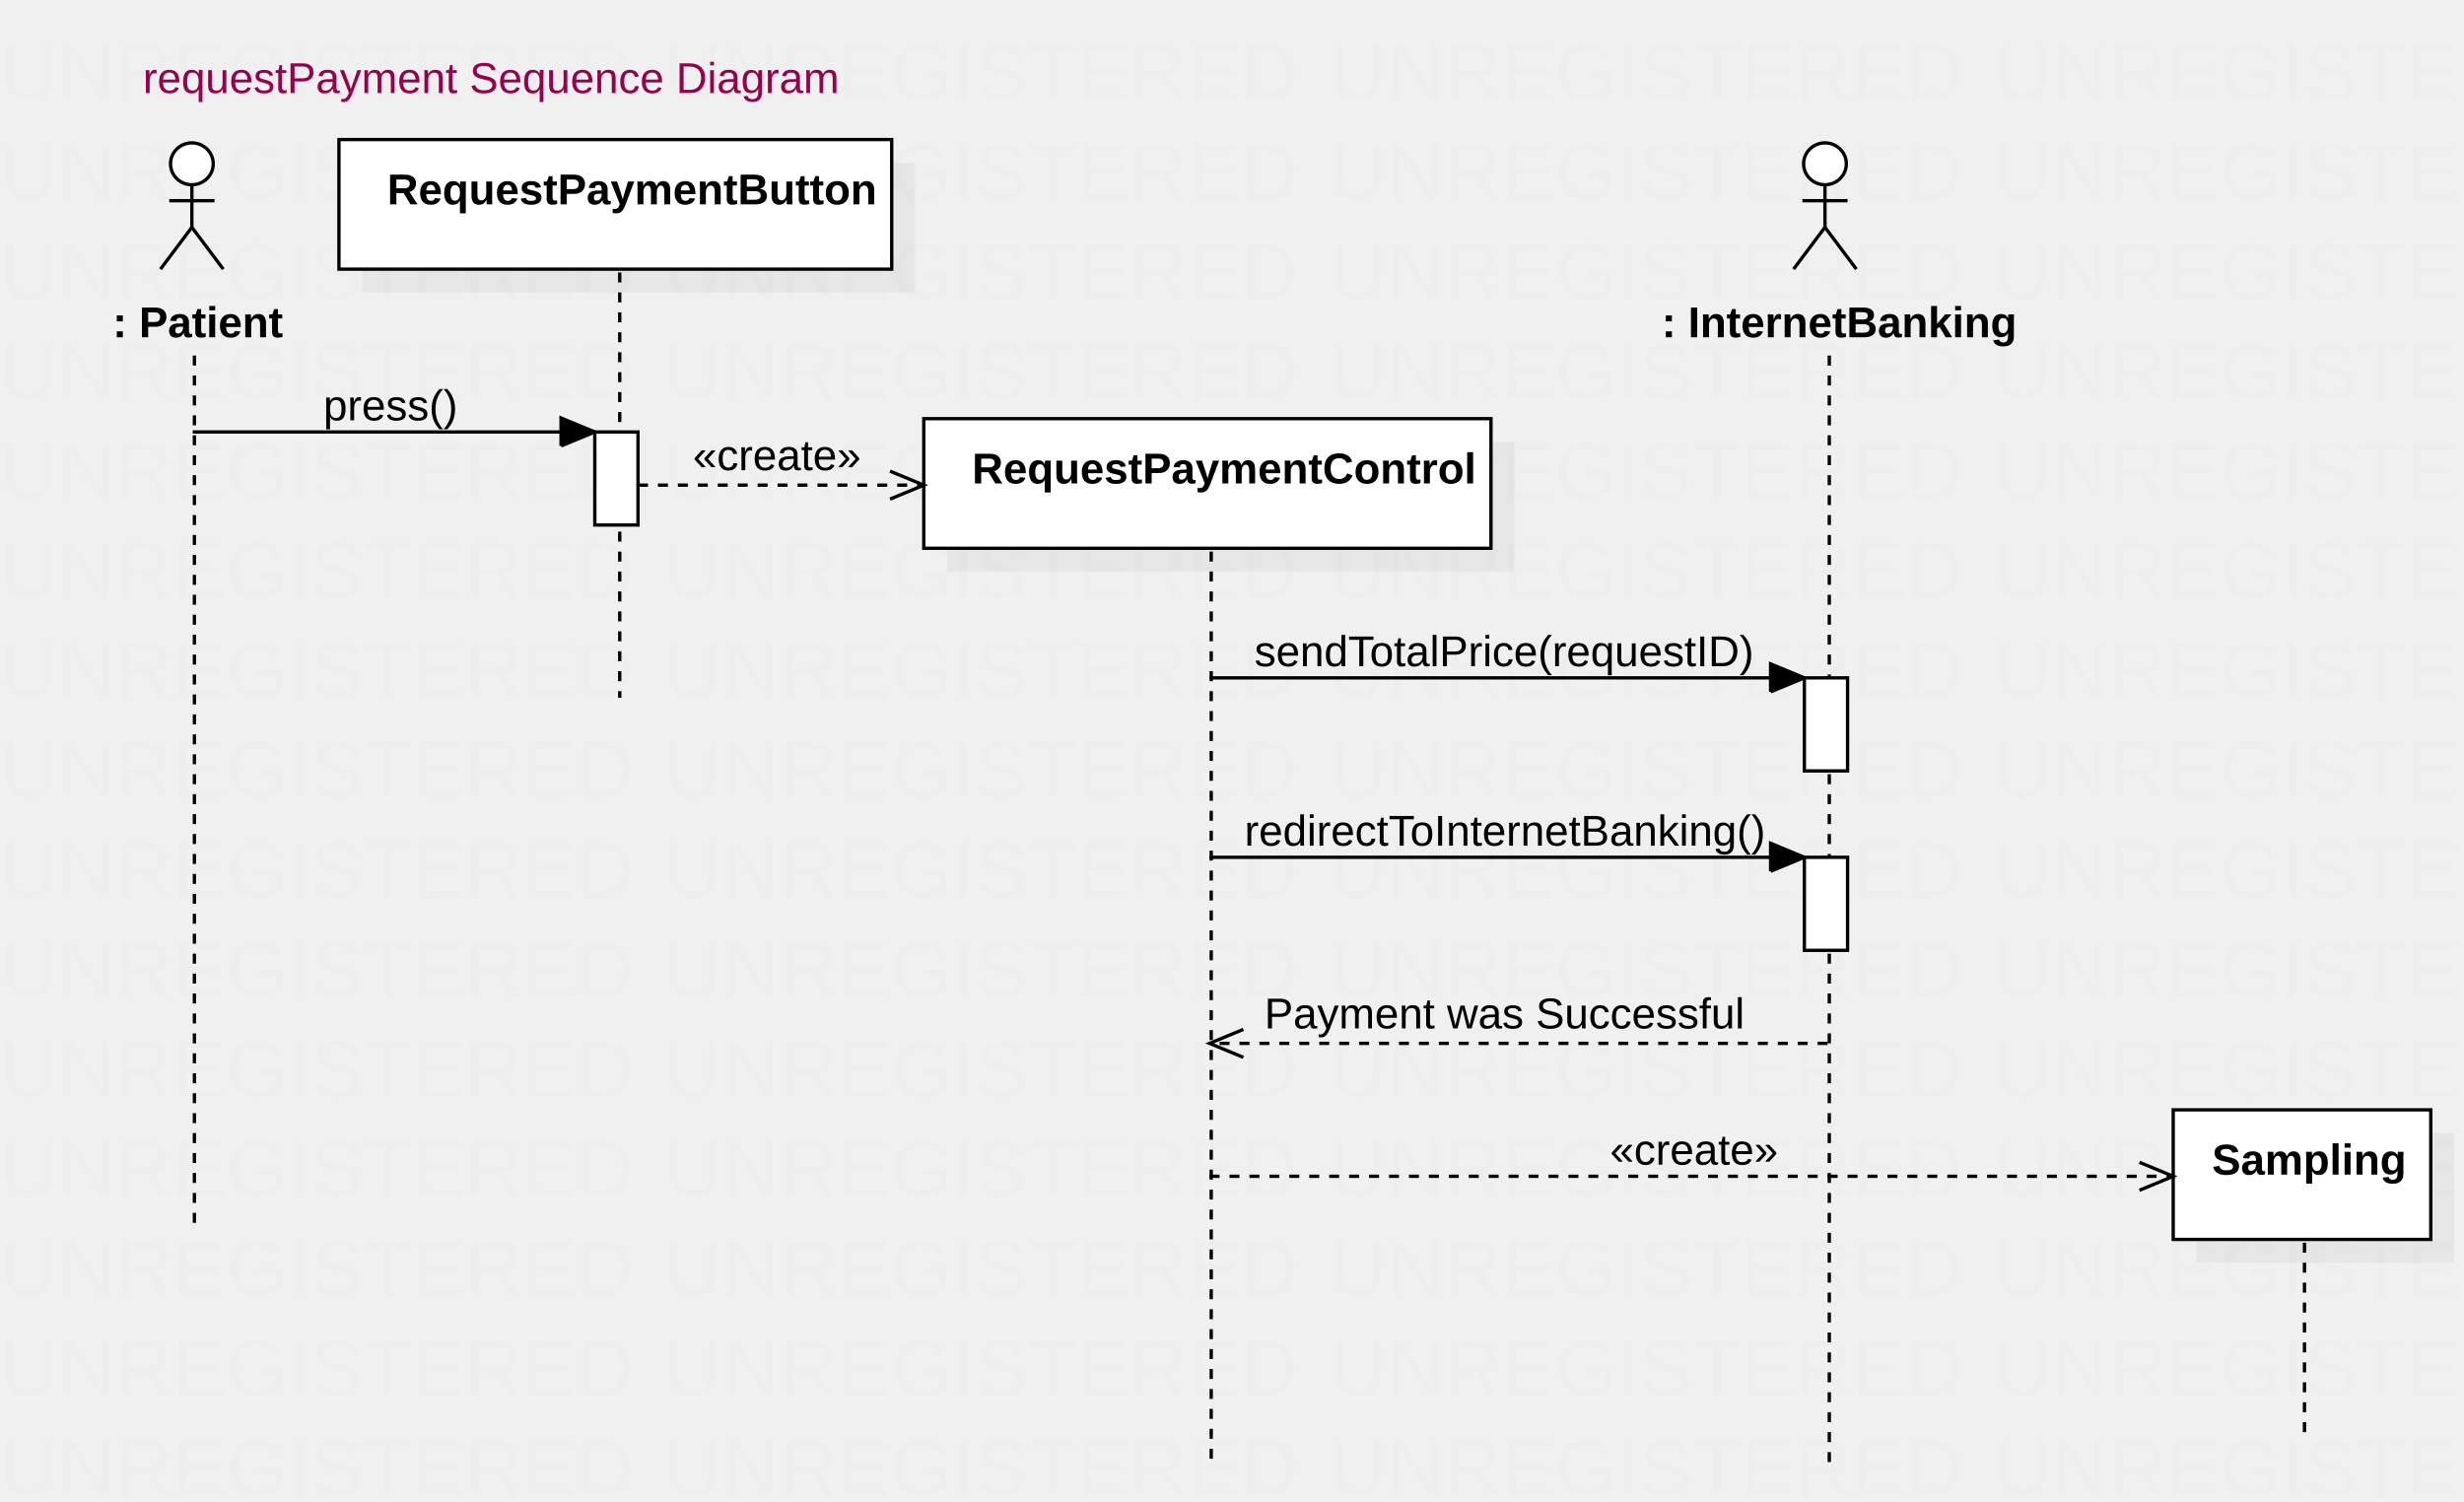
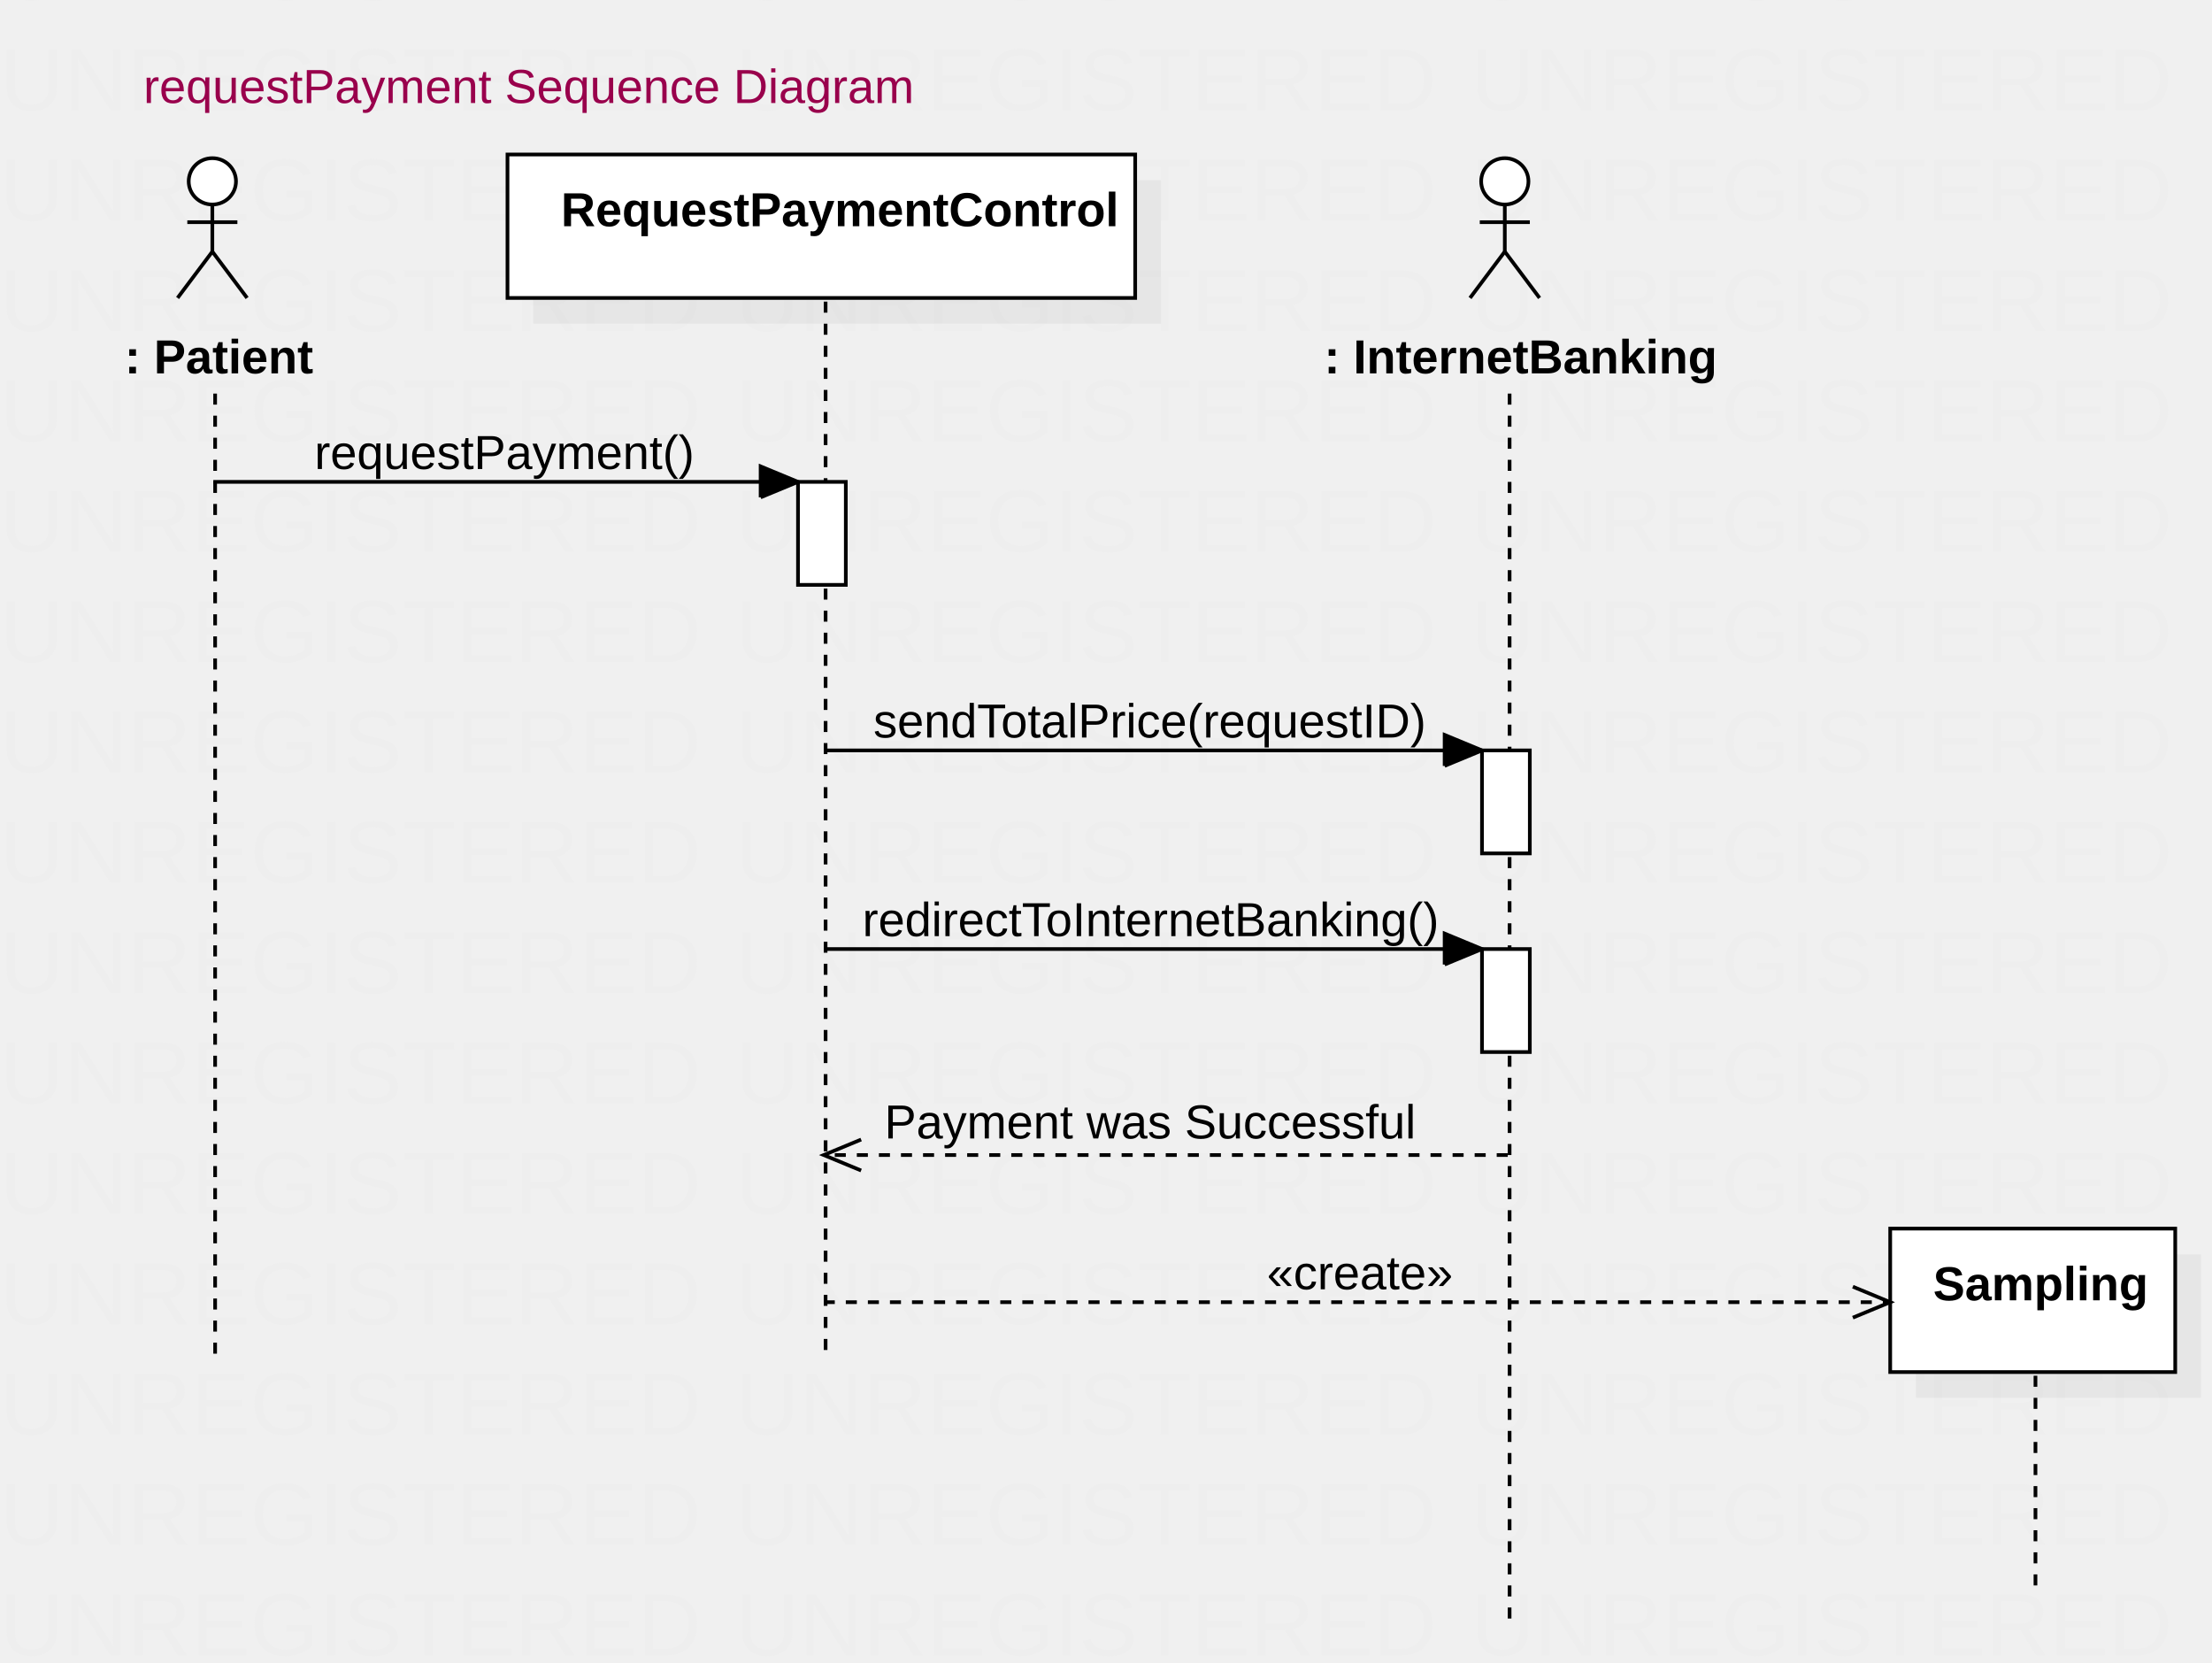
- <svg xmlns="http://www.w3.org/2000/svg" version="1.1" width="741.506" height="452">
+ <svg xmlns="http://www.w3.org/2000/svg" version="1.1" width="601.506" height="452">
  <defs />
  <g>
    <text fill="#eeeeee" stroke="none" font-family="Arial" font-size="24px" font-style="normal" font-weight="normal" text-decoration="none" x="0" y="0">UNREGISTERED</text>
    <text fill="#eeeeee" stroke="none" font-family="Arial" font-size="24px" font-style="normal" font-weight="normal" text-decoration="none" x="0" y="30">UNREGISTERED</text>
    <text fill="#eeeeee" stroke="none" font-family="Arial" font-size="24px" font-style="normal" font-weight="normal" text-decoration="none" x="0" y="60">UNREGISTERED</text>
    <text fill="#eeeeee" stroke="none" font-family="Arial" font-size="24px" font-style="normal" font-weight="normal" text-decoration="none" x="0" y="90">UNREGISTERED</text>
    <text fill="#eeeeee" stroke="none" font-family="Arial" font-size="24px" font-style="normal" font-weight="normal" text-decoration="none" x="0" y="120">UNREGISTERED</text>
    <text fill="#eeeeee" stroke="none" font-family="Arial" font-size="24px" font-style="normal" font-weight="normal" text-decoration="none" x="0" y="150">UNREGISTERED</text>
    <text fill="#eeeeee" stroke="none" font-family="Arial" font-size="24px" font-style="normal" font-weight="normal" text-decoration="none" x="0" y="180">UNREGISTERED</text>
    <text fill="#eeeeee" stroke="none" font-family="Arial" font-size="24px" font-style="normal" font-weight="normal" text-decoration="none" x="0" y="210">UNREGISTERED</text>
    <text fill="#eeeeee" stroke="none" font-family="Arial" font-size="24px" font-style="normal" font-weight="normal" text-decoration="none" x="0" y="240">UNREGISTERED</text>
    <text fill="#eeeeee" stroke="none" font-family="Arial" font-size="24px" font-style="normal" font-weight="normal" text-decoration="none" x="0" y="270">UNREGISTERED</text>
    <text fill="#eeeeee" stroke="none" font-family="Arial" font-size="24px" font-style="normal" font-weight="normal" text-decoration="none" x="0" y="300">UNREGISTERED</text>
    <text fill="#eeeeee" stroke="none" font-family="Arial" font-size="24px" font-style="normal" font-weight="normal" text-decoration="none" x="0" y="330">UNREGISTERED</text>
    <text fill="#eeeeee" stroke="none" font-family="Arial" font-size="24px" font-style="normal" font-weight="normal" text-decoration="none" x="0" y="360">UNREGISTERED</text>
    <text fill="#eeeeee" stroke="none" font-family="Arial" font-size="24px" font-style="normal" font-weight="normal" text-decoration="none" x="0" y="390">UNREGISTERED</text>
    <text fill="#eeeeee" stroke="none" font-family="Arial" font-size="24px" font-style="normal" font-weight="normal" text-decoration="none" x="0" y="420">UNREGISTERED</text>
    <text fill="#eeeeee" stroke="none" font-family="Arial" font-size="24px" font-style="normal" font-weight="normal" text-decoration="none" x="0" y="450">UNREGISTERED</text>
    <text fill="#eeeeee" stroke="none" font-family="Arial" font-size="24px" font-style="normal" font-weight="normal" text-decoration="none" x="200" y="0">UNREGISTERED</text>
    <text fill="#eeeeee" stroke="none" font-family="Arial" font-size="24px" font-style="normal" font-weight="normal" text-decoration="none" x="200" y="30">UNREGISTERED</text>
    <text fill="#eeeeee" stroke="none" font-family="Arial" font-size="24px" font-style="normal" font-weight="normal" text-decoration="none" x="200" y="60">UNREGISTERED</text>
    <text fill="#eeeeee" stroke="none" font-family="Arial" font-size="24px" font-style="normal" font-weight="normal" text-decoration="none" x="200" y="90">UNREGISTERED</text>
    <text fill="#eeeeee" stroke="none" font-family="Arial" font-size="24px" font-style="normal" font-weight="normal" text-decoration="none" x="200" y="120">UNREGISTERED</text>
    <text fill="#eeeeee" stroke="none" font-family="Arial" font-size="24px" font-style="normal" font-weight="normal" text-decoration="none" x="200" y="150">UNREGISTERED</text>
    <text fill="#eeeeee" stroke="none" font-family="Arial" font-size="24px" font-style="normal" font-weight="normal" text-decoration="none" x="200" y="180">UNREGISTERED</text>
    <text fill="#eeeeee" stroke="none" font-family="Arial" font-size="24px" font-style="normal" font-weight="normal" text-decoration="none" x="200" y="210">UNREGISTERED</text>
    <text fill="#eeeeee" stroke="none" font-family="Arial" font-size="24px" font-style="normal" font-weight="normal" text-decoration="none" x="200" y="240">UNREGISTERED</text>
    <text fill="#eeeeee" stroke="none" font-family="Arial" font-size="24px" font-style="normal" font-weight="normal" text-decoration="none" x="200" y="270">UNREGISTERED</text>
    <text fill="#eeeeee" stroke="none" font-family="Arial" font-size="24px" font-style="normal" font-weight="normal" text-decoration="none" x="200" y="300">UNREGISTERED</text>
    <text fill="#eeeeee" stroke="none" font-family="Arial" font-size="24px" font-style="normal" font-weight="normal" text-decoration="none" x="200" y="330">UNREGISTERED</text>
    <text fill="#eeeeee" stroke="none" font-family="Arial" font-size="24px" font-style="normal" font-weight="normal" text-decoration="none" x="200" y="360">UNREGISTERED</text>
    <text fill="#eeeeee" stroke="none" font-family="Arial" font-size="24px" font-style="normal" font-weight="normal" text-decoration="none" x="200" y="390">UNREGISTERED</text>
    <text fill="#eeeeee" stroke="none" font-family="Arial" font-size="24px" font-style="normal" font-weight="normal" text-decoration="none" x="200" y="420">UNREGISTERED</text>
    <text fill="#eeeeee" stroke="none" font-family="Arial" font-size="24px" font-style="normal" font-weight="normal" text-decoration="none" x="200" y="450">UNREGISTERED</text>
    <text fill="#eeeeee" stroke="none" font-family="Arial" font-size="24px" font-style="normal" font-weight="normal" text-decoration="none" x="400" y="0">UNREGISTERED</text>
    <text fill="#eeeeee" stroke="none" font-family="Arial" font-size="24px" font-style="normal" font-weight="normal" text-decoration="none" x="400" y="30">UNREGISTERED</text>
    <text fill="#eeeeee" stroke="none" font-family="Arial" font-size="24px" font-style="normal" font-weight="normal" text-decoration="none" x="400" y="60">UNREGISTERED</text>
    <text fill="#eeeeee" stroke="none" font-family="Arial" font-size="24px" font-style="normal" font-weight="normal" text-decoration="none" x="400" y="90">UNREGISTERED</text>
    <text fill="#eeeeee" stroke="none" font-family="Arial" font-size="24px" font-style="normal" font-weight="normal" text-decoration="none" x="400" y="120">UNREGISTERED</text>
    <text fill="#eeeeee" stroke="none" font-family="Arial" font-size="24px" font-style="normal" font-weight="normal" text-decoration="none" x="400" y="150">UNREGISTERED</text>
    <text fill="#eeeeee" stroke="none" font-family="Arial" font-size="24px" font-style="normal" font-weight="normal" text-decoration="none" x="400" y="180">UNREGISTERED</text>
    <text fill="#eeeeee" stroke="none" font-family="Arial" font-size="24px" font-style="normal" font-weight="normal" text-decoration="none" x="400" y="210">UNREGISTERED</text>
    <text fill="#eeeeee" stroke="none" font-family="Arial" font-size="24px" font-style="normal" font-weight="normal" text-decoration="none" x="400" y="240">UNREGISTERED</text>
    <text fill="#eeeeee" stroke="none" font-family="Arial" font-size="24px" font-style="normal" font-weight="normal" text-decoration="none" x="400" y="270">UNREGISTERED</text>
    <text fill="#eeeeee" stroke="none" font-family="Arial" font-size="24px" font-style="normal" font-weight="normal" text-decoration="none" x="400" y="300">UNREGISTERED</text>
    <text fill="#eeeeee" stroke="none" font-family="Arial" font-size="24px" font-style="normal" font-weight="normal" text-decoration="none" x="400" y="330">UNREGISTERED</text>
    <text fill="#eeeeee" stroke="none" font-family="Arial" font-size="24px" font-style="normal" font-weight="normal" text-decoration="none" x="400" y="360">UNREGISTERED</text>
    <text fill="#eeeeee" stroke="none" font-family="Arial" font-size="24px" font-style="normal" font-weight="normal" text-decoration="none" x="400" y="390">UNREGISTERED</text>
    <text fill="#eeeeee" stroke="none" font-family="Arial" font-size="24px" font-style="normal" font-weight="normal" text-decoration="none" x="400" y="420">UNREGISTERED</text>
    <text fill="#eeeeee" stroke="none" font-family="Arial" font-size="24px" font-style="normal" font-weight="normal" text-decoration="none" x="400" y="450">UNREGISTERED</text>
    <text fill="#eeeeee" stroke="none" font-family="Arial" font-size="24px" font-style="normal" font-weight="normal" text-decoration="none" x="600" y="0">UNREGISTERED</text>
    <text fill="#eeeeee" stroke="none" font-family="Arial" font-size="24px" font-style="normal" font-weight="normal" text-decoration="none" x="600" y="30">UNREGISTERED</text>
    <text fill="#eeeeee" stroke="none" font-family="Arial" font-size="24px" font-style="normal" font-weight="normal" text-decoration="none" x="600" y="60">UNREGISTERED</text>
    <text fill="#eeeeee" stroke="none" font-family="Arial" font-size="24px" font-style="normal" font-weight="normal" text-decoration="none" x="600" y="90">UNREGISTERED</text>
    <text fill="#eeeeee" stroke="none" font-family="Arial" font-size="24px" font-style="normal" font-weight="normal" text-decoration="none" x="600" y="120">UNREGISTERED</text>
    <text fill="#eeeeee" stroke="none" font-family="Arial" font-size="24px" font-style="normal" font-weight="normal" text-decoration="none" x="600" y="150">UNREGISTERED</text>
    <text fill="#eeeeee" stroke="none" font-family="Arial" font-size="24px" font-style="normal" font-weight="normal" text-decoration="none" x="600" y="180">UNREGISTERED</text>
    <text fill="#eeeeee" stroke="none" font-family="Arial" font-size="24px" font-style="normal" font-weight="normal" text-decoration="none" x="600" y="210">UNREGISTERED</text>
    <text fill="#eeeeee" stroke="none" font-family="Arial" font-size="24px" font-style="normal" font-weight="normal" text-decoration="none" x="600" y="240">UNREGISTERED</text>
    <text fill="#eeeeee" stroke="none" font-family="Arial" font-size="24px" font-style="normal" font-weight="normal" text-decoration="none" x="600" y="270">UNREGISTERED</text>
    <text fill="#eeeeee" stroke="none" font-family="Arial" font-size="24px" font-style="normal" font-weight="normal" text-decoration="none" x="600" y="300">UNREGISTERED</text>
    <text fill="#eeeeee" stroke="none" font-family="Arial" font-size="24px" font-style="normal" font-weight="normal" text-decoration="none" x="600" y="330">UNREGISTERED</text>
    <text fill="#eeeeee" stroke="none" font-family="Arial" font-size="24px" font-style="normal" font-weight="normal" text-decoration="none" x="600" y="360">UNREGISTERED</text>
    <text fill="#eeeeee" stroke="none" font-family="Arial" font-size="24px" font-style="normal" font-weight="normal" text-decoration="none" x="600" y="390">UNREGISTERED</text>
    <text fill="#eeeeee" stroke="none" font-family="Arial" font-size="24px" font-style="normal" font-weight="normal" text-decoration="none" x="600" y="420">UNREGISTERED</text>
    <text fill="#eeeeee" stroke="none" font-family="Arial" font-size="24px" font-style="normal" font-weight="normal" text-decoration="none" x="600" y="450">UNREGISTERED</text>
-     <g transform="translate(-74,2) scale(1,1)">
-       <path fill="#ffffff" stroke="none" d="M 125.314 47.3 C 125.314 43.821 128.193 41 131.743 41 C 135.294 41 138.172 43.821 138.172 47.3 C 138.172 50.779 135.294 53.6 131.743 53.6 C 128.193 53.6 125.314 50.779 125.314 47.3 Z" />
-     </g>
-     <g transform="translate(-74,2) scale(1,1)">
-       <path fill="none" stroke="#000000" d="M 125.314 47.3 C 125.314 43.821 128.193 41 131.743 41 C 135.294 41 138.172 43.821 138.172 47.3 C 138.172 50.779 135.294 53.6 131.743 53.6 C 128.193 53.6 125.314 50.779 125.314 47.3 Z" stroke-miterlimit="10" />
-     </g>
-     <g transform="translate(-74,2) scale(1,1)">
-       <path fill="none" stroke="#000000" d="M 131.743 53.6 L 131.743 66.4" stroke-miterlimit="10" />
-     </g>
-     <g transform="translate(-74,2) scale(1,1)">
-       <path fill="none" stroke="#000000" d="M 124.936 58.4 L 138.551 58.4" stroke-miterlimit="10" />
-     </g>
-     <g transform="translate(-74,2) scale(1,1)">
-       <path fill="none" stroke="#000000" d="M 131.743 66.4 L 122.289 79" stroke-miterlimit="10" />
-     </g>
-     <g transform="translate(-74,2) scale(1,1)">
-       <path fill="none" stroke="#000000" d="M 131.743 66.4 L 141.198 79" stroke-miterlimit="10" />
-     </g>
-     <g transform="translate(-74,2) scale(1,1)">
-       <g>
-         <path fill="none" stroke="none" />
-         <text fill="#000000" stroke="none" font-family="Arial" font-size="13px" font-style="normal" font-weight="bold" text-decoration="none" x="107.895" y="99.5">: Patient</text>
-       </g>
-     </g>
-     <g transform="translate(-74,2) scale(1,1)">
-       <path fill="none" stroke="#000000" d="M 132.5 105 L 132.5 368" stroke-miterlimit="10" stroke-dasharray="3" />
-     </g>
-     <g transform="translate(-74,2) scale(1,1)">
-       <rect fill="#C0C0C0" stroke="none" x="183" y="47" width="166.348" height="39" opacity="0.2" />
-     </g>
-     <g transform="translate(-74,2) scale(1,1)">
-       <rect fill="#ffffff" stroke="none" x="176" y="40" width="166.348" height="39" />
-     </g>
-     <g transform="translate(-74,2) scale(1,1)">
-       <path fill="none" stroke="#000000" d="M 176 40 L 342.348 40 L 342.348 79 L 176 79 L 176 40 Z Z" stroke-miterlimit="10" />
-     </g>
-     <g transform="translate(-74,2) scale(1,1)">
-       <g>
-         <path fill="none" stroke="none" />
-         <text fill="#000000" stroke="none" font-family="Arial" font-size="13px" font-style="normal" font-weight="bold" text-decoration="none" x="190.521" y="59.5">RequestPaymentButton</text>
-       </g>
-     </g>
-     <g transform="translate(-74,2) scale(1,1)">
-       <path fill="none" stroke="#000000" d="M 260.5 80 L 260.5 208" stroke-miterlimit="10" stroke-dasharray="3" />
-     </g>
-     <g transform="translate(-74,2) scale(1,1)">
-       <rect fill="#C0C0C0" stroke="none" x="359" y="131" width="170.69" height="39" opacity="0.2" />
-     </g>
-     <g transform="translate(-74,2) scale(1,1)">
-       <rect fill="#ffffff" stroke="none" x="352" y="124" width="170.69" height="39" />
-     </g>
-     <g transform="translate(-74,2) scale(1,1)">
-       <path fill="none" stroke="#000000" d="M 352 124 L 522.69 124 L 522.69 163 L 352 163 L 352 124 Z Z" stroke-miterlimit="10" />
-     </g>
-     <g transform="translate(-74,2) scale(1,1)">
-       <g>
-         <path fill="none" stroke="none" />
-         <text fill="#000000" stroke="none" font-family="Arial" font-size="13px" font-style="normal" font-weight="bold" text-decoration="none" x="366.531" y="143.5">RequestPaymentControl</text>
-       </g>
-     </g>
-     <g transform="translate(-74,2) scale(1,1)">
-       <path fill="none" stroke="#000000" d="M 438.5 164 L 438.5 440" stroke-miterlimit="10" stroke-dasharray="3" />
-     </g>
-     <g transform="translate(-74,2) scale(1,1)">
+     <g transform="translate(-214,2) scale(1,1)">
+       <path fill="#ffffff" stroke="none" d="M 265.314 47.3 C 265.314 43.821 268.193 41 271.743 41 C 275.294 41 278.172 43.821 278.172 47.3 C 278.172 50.779 275.294 53.6 271.743 53.6 C 268.193 53.6 265.314 50.779 265.314 47.3 Z" />
+     </g>
+     <g transform="translate(-214,2) scale(1,1)">
+       <path fill="none" stroke="#000000" d="M 265.314 47.3 C 265.314 43.821 268.193 41 271.743 41 C 275.294 41 278.172 43.821 278.172 47.3 C 278.172 50.779 275.294 53.6 271.743 53.6 C 268.193 53.6 265.314 50.779 265.314 47.3 Z" stroke-miterlimit="10" />
+     </g>
+     <g transform="translate(-214,2) scale(1,1)">
+       <path fill="none" stroke="#000000" d="M 271.743 53.6 L 271.743 66.4" stroke-miterlimit="10" />
+     </g>
+     <g transform="translate(-214,2) scale(1,1)">
+       <path fill="none" stroke="#000000" d="M 264.936 58.4 L 278.551 58.4" stroke-miterlimit="10" />
+     </g>
+     <g transform="translate(-214,2) scale(1,1)">
+       <path fill="none" stroke="#000000" d="M 271.743 66.4 L 262.289 79" stroke-miterlimit="10" />
+     </g>
+     <g transform="translate(-214,2) scale(1,1)">
+       <path fill="none" stroke="#000000" d="M 271.743 66.4 L 281.198 79" stroke-miterlimit="10" />
+     </g>
+     <g transform="translate(-214,2) scale(1,1)">
+       <g>
+         <path fill="none" stroke="none" />
+         <text fill="#000000" stroke="none" font-family="Arial" font-size="13px" font-style="normal" font-weight="bold" text-decoration="none" x="247.895" y="99.5">: Patient</text>
+       </g>
+     </g>
+     <g transform="translate(-214,2) scale(1,1)">
+       <path fill="none" stroke="#000000" d="M 272.5 105 L 272.5 368" stroke-miterlimit="10" stroke-dasharray="3" />
+     </g>
+     <g transform="translate(-214,2) scale(1,1)">
+       <rect fill="#C0C0C0" stroke="none" x="359" y="47" width="170.69" height="39" opacity="0.2" />
+     </g>
+     <g transform="translate(-214,2) scale(1,1)">
+       <rect fill="#ffffff" stroke="none" x="352" y="40" width="170.69" height="39" />
+     </g>
+     <g transform="translate(-214,2) scale(1,1)">
+       <path fill="none" stroke="#000000" d="M 352 40 L 522.69 40 L 522.69 79 L 352 79 L 352 40 Z Z" stroke-miterlimit="10" />
+     </g>
+     <g transform="translate(-214,2) scale(1,1)">
+       <g>
+         <path fill="none" stroke="none" />
+         <text fill="#000000" stroke="none" font-family="Arial" font-size="13px" font-style="normal" font-weight="bold" text-decoration="none" x="366.531" y="59.5">RequestPaymentControl</text>
+       </g>
+     </g>
+     <g transform="translate(-214,2) scale(1,1)">
+       <path fill="none" stroke="#000000" d="M 438.5 80 L 438.5 368" stroke-miterlimit="10" stroke-dasharray="3" />
+     </g>
+     <g transform="translate(-214,2) scale(1,1)">
      <path fill="#ffffff" stroke="none" d="M 616.771 47.3 C 616.771 43.821 619.649 41 623.2 41 C 626.751 41 629.629 43.821 629.629 47.3 C 629.629 50.779 626.751 53.6 623.2 53.6 C 619.649 53.6 616.771 50.779 616.771 47.3 Z" />
    </g>
-     <g transform="translate(-74,2) scale(1,1)">
+     <g transform="translate(-214,2) scale(1,1)">
      <path fill="none" stroke="#000000" d="M 616.771 47.3 C 616.771 43.821 619.649 41 623.2 41 C 626.751 41 629.629 43.821 629.629 47.3 C 629.629 50.779 626.751 53.6 623.2 53.6 C 619.649 53.6 616.771 50.779 616.771 47.3 Z" stroke-miterlimit="10" />
    </g>
-     <g transform="translate(-74,2) scale(1,1)">
+     <g transform="translate(-214,2) scale(1,1)">
      <path fill="none" stroke="#000000" d="M 623.2 53.6 L 623.2 66.4" stroke-miterlimit="10" />
    </g>
-     <g transform="translate(-74,2) scale(1,1)">
+     <g transform="translate(-214,2) scale(1,1)">
      <path fill="none" stroke="#000000" d="M 616.393 58.4 L 630.007 58.4" stroke-miterlimit="10" />
    </g>
-     <g transform="translate(-74,2) scale(1,1)">
+     <g transform="translate(-214,2) scale(1,1)">
      <path fill="none" stroke="#000000" d="M 623.2 66.4 L 613.745 79" stroke-miterlimit="10" />
    </g>
-     <g transform="translate(-74,2) scale(1,1)">
+     <g transform="translate(-214,2) scale(1,1)">
      <path fill="none" stroke="#000000" d="M 623.2 66.4 L 632.654 79" stroke-miterlimit="10" />
    </g>
-     <g transform="translate(-74,2) scale(1,1)">
+     <g transform="translate(-214,2) scale(1,1)">
      <g>
        <path fill="none" stroke="none" />
        <text fill="#000000" stroke="none" font-family="Arial" font-size="13px" font-style="normal" font-weight="bold" text-decoration="none" x="574.056" y="99.5">: InternetBanking</text>
      </g>
    </g>
-     <g transform="translate(-74,2) scale(1,1)">
+     <g transform="translate(-214,2) scale(1,1)">
      <path fill="none" stroke="#000000" d="M 624.5 105 L 624.5 440" stroke-miterlimit="10" stroke-dasharray="3" />
    </g>
-     <g transform="translate(-74,2) scale(1,1)">
+     <g transform="translate(-214,2) scale(1,1)">
      <rect fill="#C0C0C0" stroke="none" x="735" y="339" width="77.506" height="39" opacity="0.2" />
    </g>
-     <g transform="translate(-74,2) scale(1,1)">
+     <g transform="translate(-214,2) scale(1,1)">
      <rect fill="#ffffff" stroke="none" x="728" y="332" width="77.506" height="39" />
    </g>
-     <g transform="translate(-74,2) scale(1,1)">
+     <g transform="translate(-214,2) scale(1,1)">
      <path fill="none" stroke="#000000" d="M 728 332 L 805.506 332 L 805.506 371 L 728 371 L 728 332 Z Z" stroke-miterlimit="10" />
    </g>
-     <g transform="translate(-74,2) scale(1,1)">
+     <g transform="translate(-214,2) scale(1,1)">
      <g>
        <path fill="none" stroke="none" />
        <text fill="#000000" stroke="none" font-family="Arial" font-size="13px" font-style="normal" font-weight="bold" text-decoration="none" x="739.655" y="351.5">Sampling</text>
      </g>
    </g>
-     <g transform="translate(-74,2) scale(1,1)">
+     <g transform="translate(-214,2) scale(1,1)">
      <path fill="none" stroke="#000000" d="M 767.5 372 L 767.5 432" stroke-miterlimit="10" stroke-dasharray="3" />
    </g>
-     <g transform="translate(-74,2) scale(1,1)">
-       <g>
-         <path fill="none" stroke="none" />
-         <text fill="#99004c" stroke="none" font-family="Arial" font-size="13px" font-style="normal" font-weight="normal" text-decoration="none" x="117" y="26">requestPayment Sequence Diagram</text>
-       </g>
-     </g>
-     <g transform="translate(-74,2) scale(1,1)">
-       <path fill="none" stroke="#000000" d="M 266 144 L 352 144" stroke-miterlimit="10" stroke-dasharray="3" />
-     </g>
-     <g transform="translate(-74,2) scale(1,1)">
-       <path fill="none" stroke="#000000" d="M 341.837 148.21 L 352 144 L 341.837 139.79" stroke-miterlimit="10" />
-     </g>
-     <g transform="translate(-74,2) scale(1,1)">
-       <g>
-         <path fill="none" stroke="none" />
-         <text fill="#000000" stroke="none" font-family="Arial" font-size="13px" font-style="normal" font-weight="normal" text-decoration="none" x="282.5" y="139.5">«create»</text>
-       </g>
-     </g>
-     <g transform="translate(-74,2) scale(1,1)">
-       <path fill="none" stroke="#000000" d="M 132 128 L 253 128" stroke-miterlimit="10" />
-     </g>
-     <g transform="translate(-74,2) scale(1,1)">
-       <path fill="#000000" stroke="none" d="M 242.837 132.21 L 253 128 L 242.837 123.79" />
-     </g>
-     <g transform="translate(-74,2) scale(1,1)">
-       <path fill="none" stroke="#000000" d="M 242.837 132.21 L 253 128 L 242.837 123.79 L 242.837 132.21" stroke-miterlimit="10" />
-     </g>
-     <g transform="translate(-74,2) scale(1,1)">
-       <g>
-         <path fill="none" stroke="none" />
-         <text fill="#000000" stroke="none" font-family="Arial" font-size="13px" font-style="normal" font-weight="normal" text-decoration="none" x="171.299" y="124.5">press()</text>
-       </g>
-     </g>
-     <g transform="translate(-74,2) scale(1,1)">
-       <rect fill="#ffffff" stroke="none" x="253" y="128" width="13" height="28" />
-     </g>
-     <g transform="translate(-74,2) scale(1,1)">
-       <path fill="none" stroke="#000000" d="M 253 128 L 266 128 L 266 156 L 253 156 L 253 128 Z Z" stroke-miterlimit="10" />
-     </g>
-     <g transform="translate(-74,2) scale(1,1)">
+     <g transform="translate(-214,2) scale(1,1)">
+       <g>
+         <path fill="none" stroke="none" />
+         <text fill="#99004c" stroke="none" font-family="Arial" font-size="13px" font-style="normal" font-weight="normal" text-decoration="none" x="253" y="26">requestPayment Sequence Diagram</text>
+       </g>
+     </g>
+     <g transform="translate(-214,2) scale(1,1)">
+       <path fill="none" stroke="#000000" d="M 272 129 L 431 129" stroke-miterlimit="10" />
+     </g>
+     <g transform="translate(-214,2) scale(1,1)">
+       <path fill="#000000" stroke="none" d="M 420.837 133.21 L 431 129 L 420.837 124.79" />
+     </g>
+     <g transform="translate(-214,2) scale(1,1)">
+       <path fill="none" stroke="#000000" d="M 420.837 133.21 L 431 129 L 420.837 124.79 L 420.837 133.21" stroke-miterlimit="10" />
+     </g>
+     <g transform="translate(-214,2) scale(1,1)">
+       <g>
+         <path fill="none" stroke="none" />
+         <text fill="#000000" stroke="none" font-family="Arial" font-size="13px" font-style="normal" font-weight="normal" text-decoration="none" x="299.5" y="125.5">requestPayment()</text>
+       </g>
+     </g>
+     <g transform="translate(-214,2) scale(1,1)">
+       <rect fill="#ffffff" stroke="none" x="431" y="129" width="13" height="28" />
+     </g>
+     <g transform="translate(-214,2) scale(1,1)">
+       <path fill="none" stroke="#000000" d="M 431 129 L 444 129 L 444 157 L 431 157 L 431 129 Z Z" stroke-miterlimit="10" />
+     </g>
+     <g transform="translate(-214,2) scale(1,1)">
      <path fill="none" stroke="#000000" d="M 438 202 L 617 202" stroke-miterlimit="10" />
    </g>
-     <g transform="translate(-74,2) scale(1,1)">
+     <g transform="translate(-214,2) scale(1,1)">
      <path fill="#000000" stroke="none" d="M 606.837 206.21 L 617 202 L 606.837 197.79" />
    </g>
-     <g transform="translate(-74,2) scale(1,1)">
+     <g transform="translate(-214,2) scale(1,1)">
      <path fill="none" stroke="#000000" d="M 606.837 206.21 L 617 202 L 606.837 197.79 L 606.837 206.21" stroke-miterlimit="10" />
    </g>
-     <g transform="translate(-74,2) scale(1,1)">
+     <g transform="translate(-214,2) scale(1,1)">
      <g>
        <path fill="none" stroke="none" />
        <text fill="#000000" stroke="none" font-family="Arial" font-size="13px" font-style="normal" font-weight="normal" text-decoration="none" x="451.5" y="198.5">sendTotalPrice(requestID)</text>
      </g>
    </g>
-     <g transform="translate(-74,2) scale(1,1)">
+     <g transform="translate(-214,2) scale(1,1)">
      <rect fill="#ffffff" stroke="none" x="617" y="202" width="13" height="28" />
    </g>
-     <g transform="translate(-74,2) scale(1,1)">
+     <g transform="translate(-214,2) scale(1,1)">
      <path fill="none" stroke="#000000" d="M 617 202 L 630 202 L 630 230 L 617 230 L 617 202 Z Z" stroke-miterlimit="10" />
    </g>
-     <g transform="translate(-74,2) scale(1,1)">
+     <g transform="translate(-214,2) scale(1,1)">
      <path fill="none" stroke="#000000" d="M 438 256 L 617 256" stroke-miterlimit="10" />
    </g>
-     <g transform="translate(-74,2) scale(1,1)">
+     <g transform="translate(-214,2) scale(1,1)">
      <path fill="#000000" stroke="none" d="M 606.837 260.21 L 617 256 L 606.837 251.79" />
    </g>
-     <g transform="translate(-74,2) scale(1,1)">
+     <g transform="translate(-214,2) scale(1,1)">
      <path fill="none" stroke="#000000" d="M 606.837 260.21 L 617 256 L 606.837 251.79 L 606.837 260.21" stroke-miterlimit="10" />
    </g>
-     <g transform="translate(-74,2) scale(1,1)">
+     <g transform="translate(-214,2) scale(1,1)">
      <g>
        <path fill="none" stroke="none" />
        <text fill="#000000" stroke="none" font-family="Arial" font-size="13px" font-style="normal" font-weight="normal" text-decoration="none" x="448.5" y="252.5">redirectToInternetBanking()</text>
      </g>
    </g>
-     <g transform="translate(-74,2) scale(1,1)">
+     <g transform="translate(-214,2) scale(1,1)">
      <rect fill="#ffffff" stroke="none" x="617" y="256" width="13" height="28" />
    </g>
-     <g transform="translate(-74,2) scale(1,1)">
+     <g transform="translate(-214,2) scale(1,1)">
      <path fill="none" stroke="#000000" d="M 617 256 L 630 256 L 630 284 L 617 284 L 617 256 Z Z" stroke-miterlimit="10" />
    </g>
-     <g transform="translate(-74,2) scale(1,1)">
+     <g transform="translate(-214,2) scale(1,1)">
      <path fill="none" stroke="#000000" d="M 624 312 L 438 312" stroke-miterlimit="10" stroke-dasharray="3" />
    </g>
-     <g transform="translate(-74,2) scale(1,1)">
+     <g transform="translate(-214,2) scale(1,1)">
      <path fill="none" stroke="#000000" d="M 448.163 307.79 L 438 312 L 448.163 316.21" stroke-miterlimit="10" />
    </g>
-     <g transform="translate(-74,2) scale(1,1)">
+     <g transform="translate(-214,2) scale(1,1)">
      <g>
        <path fill="none" stroke="none" />
        <text fill="#000000" stroke="none" font-family="Arial" font-size="13px" font-style="normal" font-weight="normal" text-decoration="none" x="454.5" y="307.5">Payment was Successful</text>
      </g>
    </g>
-     <g transform="translate(-74,2) scale(1,1)">
+     <g transform="translate(-214,2) scale(1,1)">
      <path fill="none" stroke="#000000" d="M 438 352 L 728 352" stroke-miterlimit="10" stroke-dasharray="3" />
    </g>
-     <g transform="translate(-74,2) scale(1,1)">
+     <g transform="translate(-214,2) scale(1,1)">
      <path fill="none" stroke="#000000" d="M 717.837 356.21 L 728 352 L 717.837 347.79" stroke-miterlimit="10" />
    </g>
-     <g transform="translate(-74,2) scale(1,1)">
+     <g transform="translate(-214,2) scale(1,1)">
      <g>
        <path fill="none" stroke="none" />
        <text fill="#000000" stroke="none" font-family="Arial" font-size="13px" font-style="normal" font-weight="normal" text-decoration="none" x="558.5" y="348.5">«create»</text>
      </g>
    </g>
  </g>
</svg>
